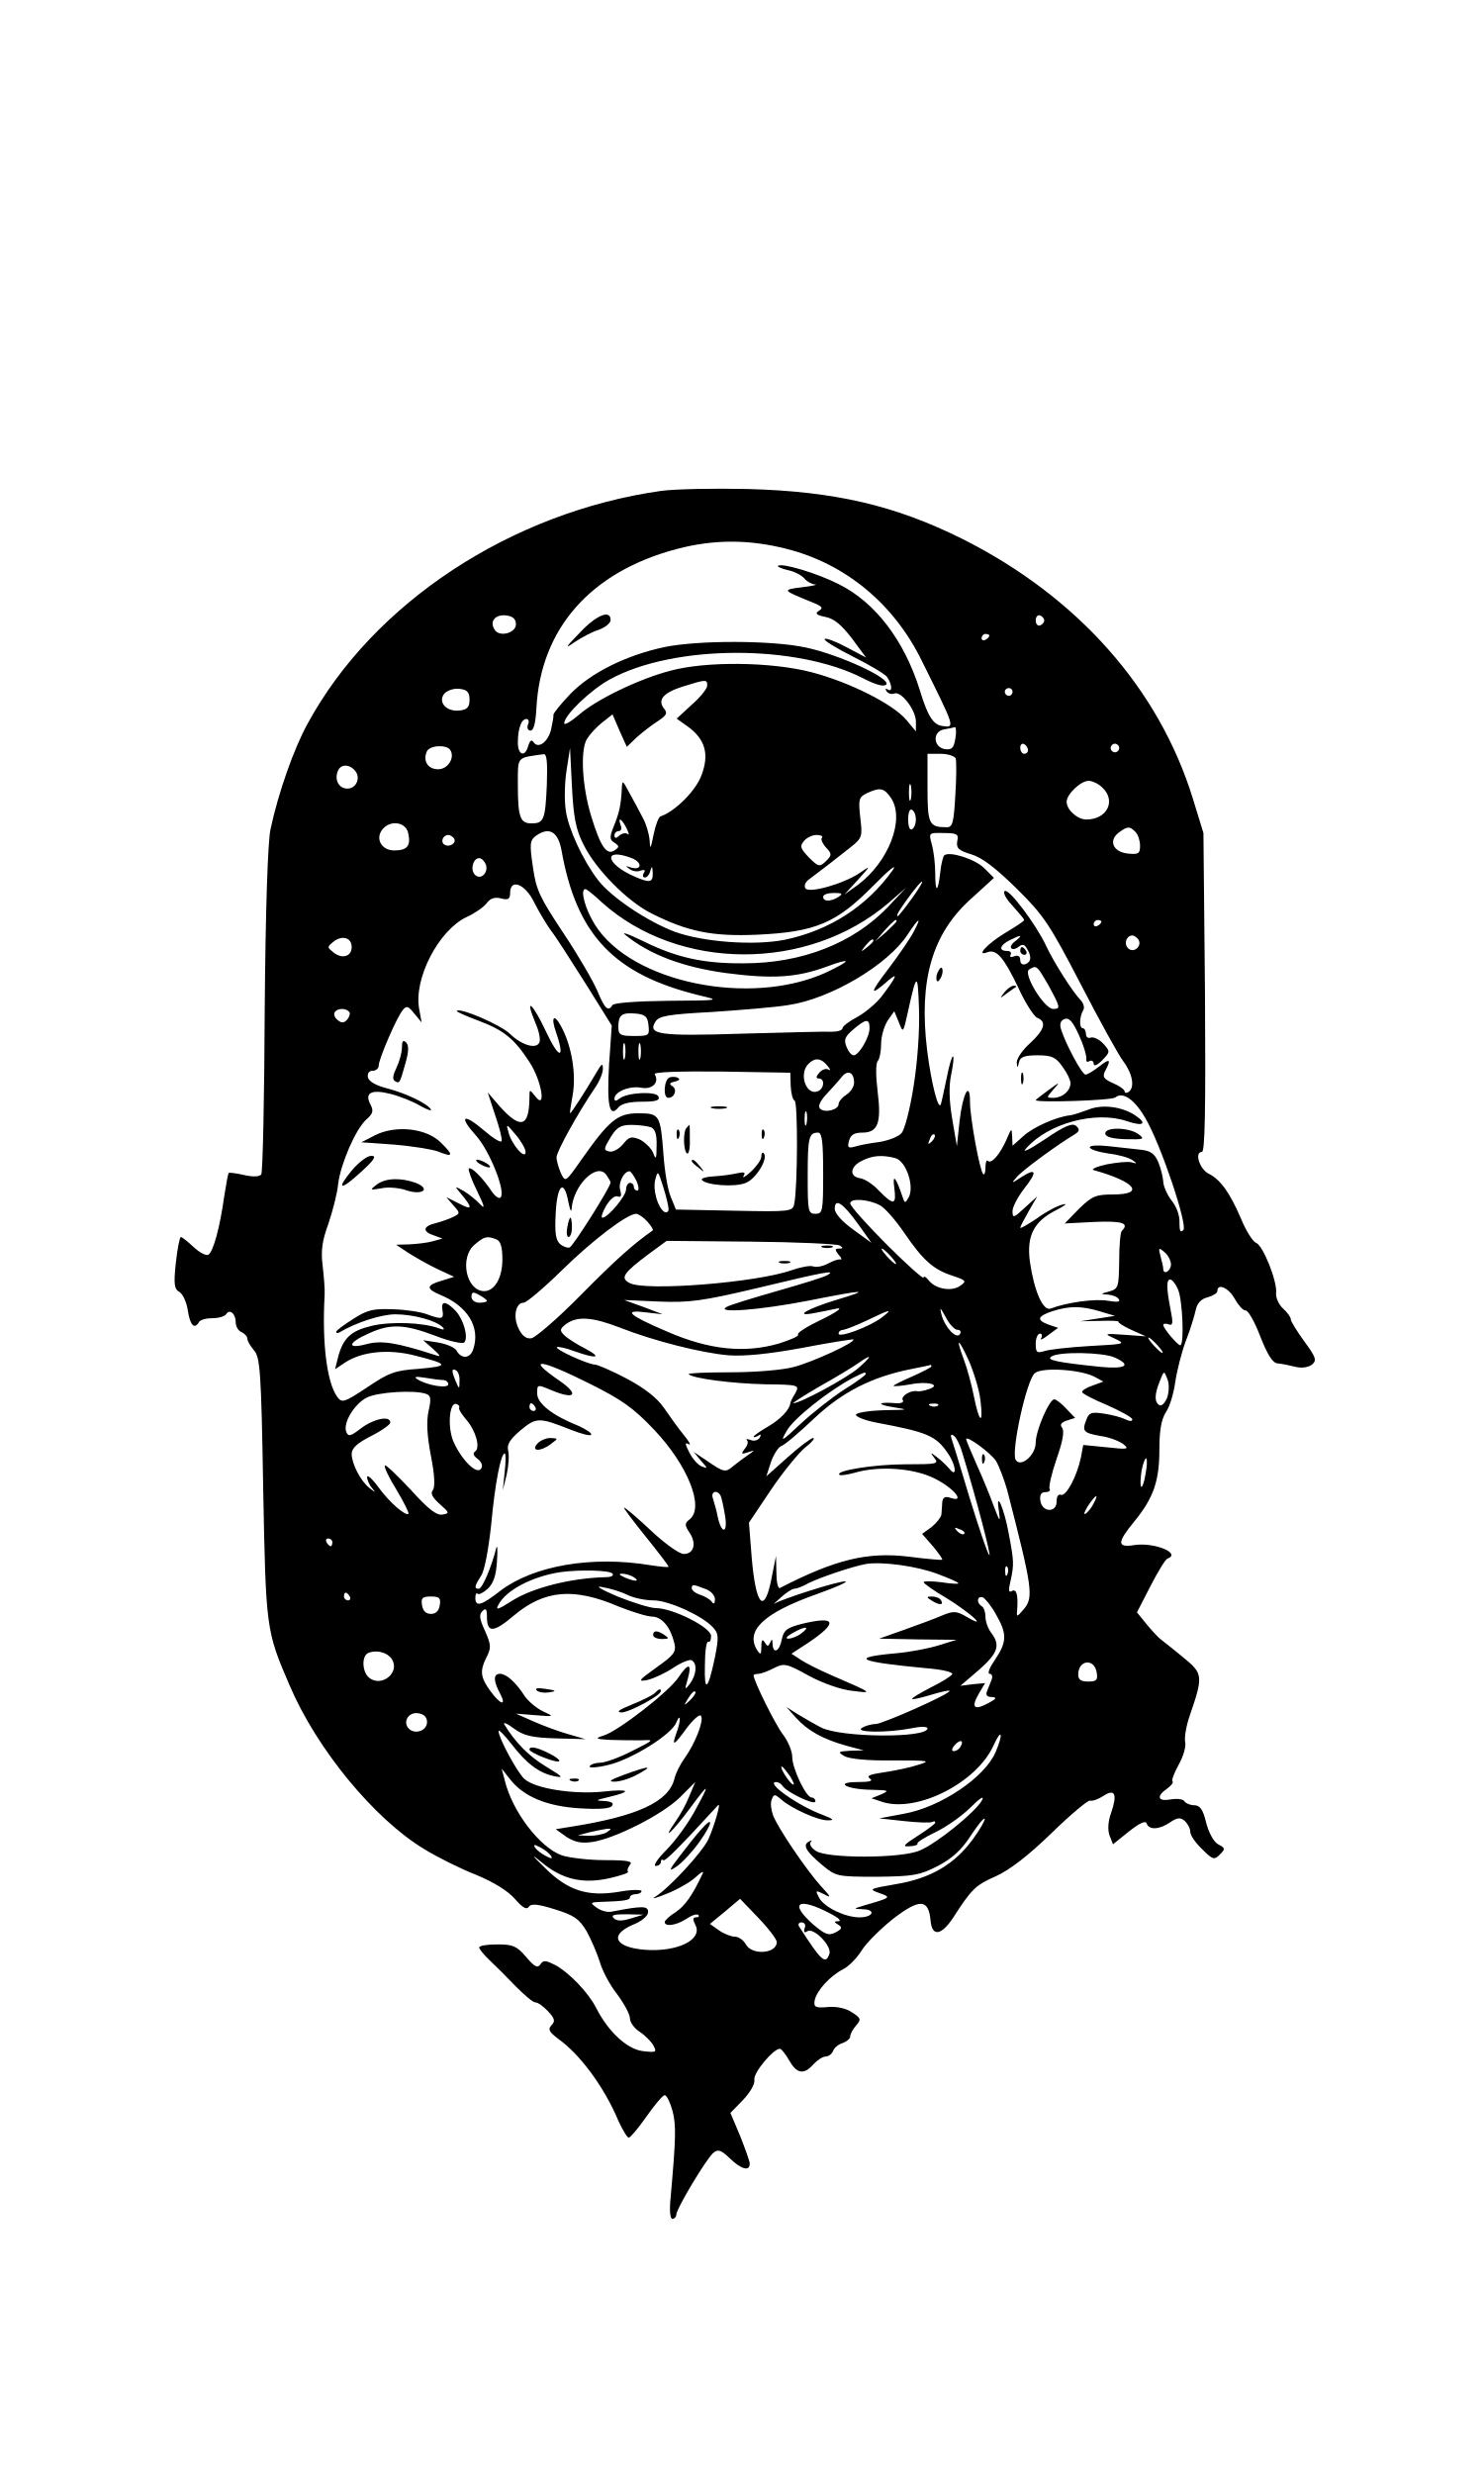
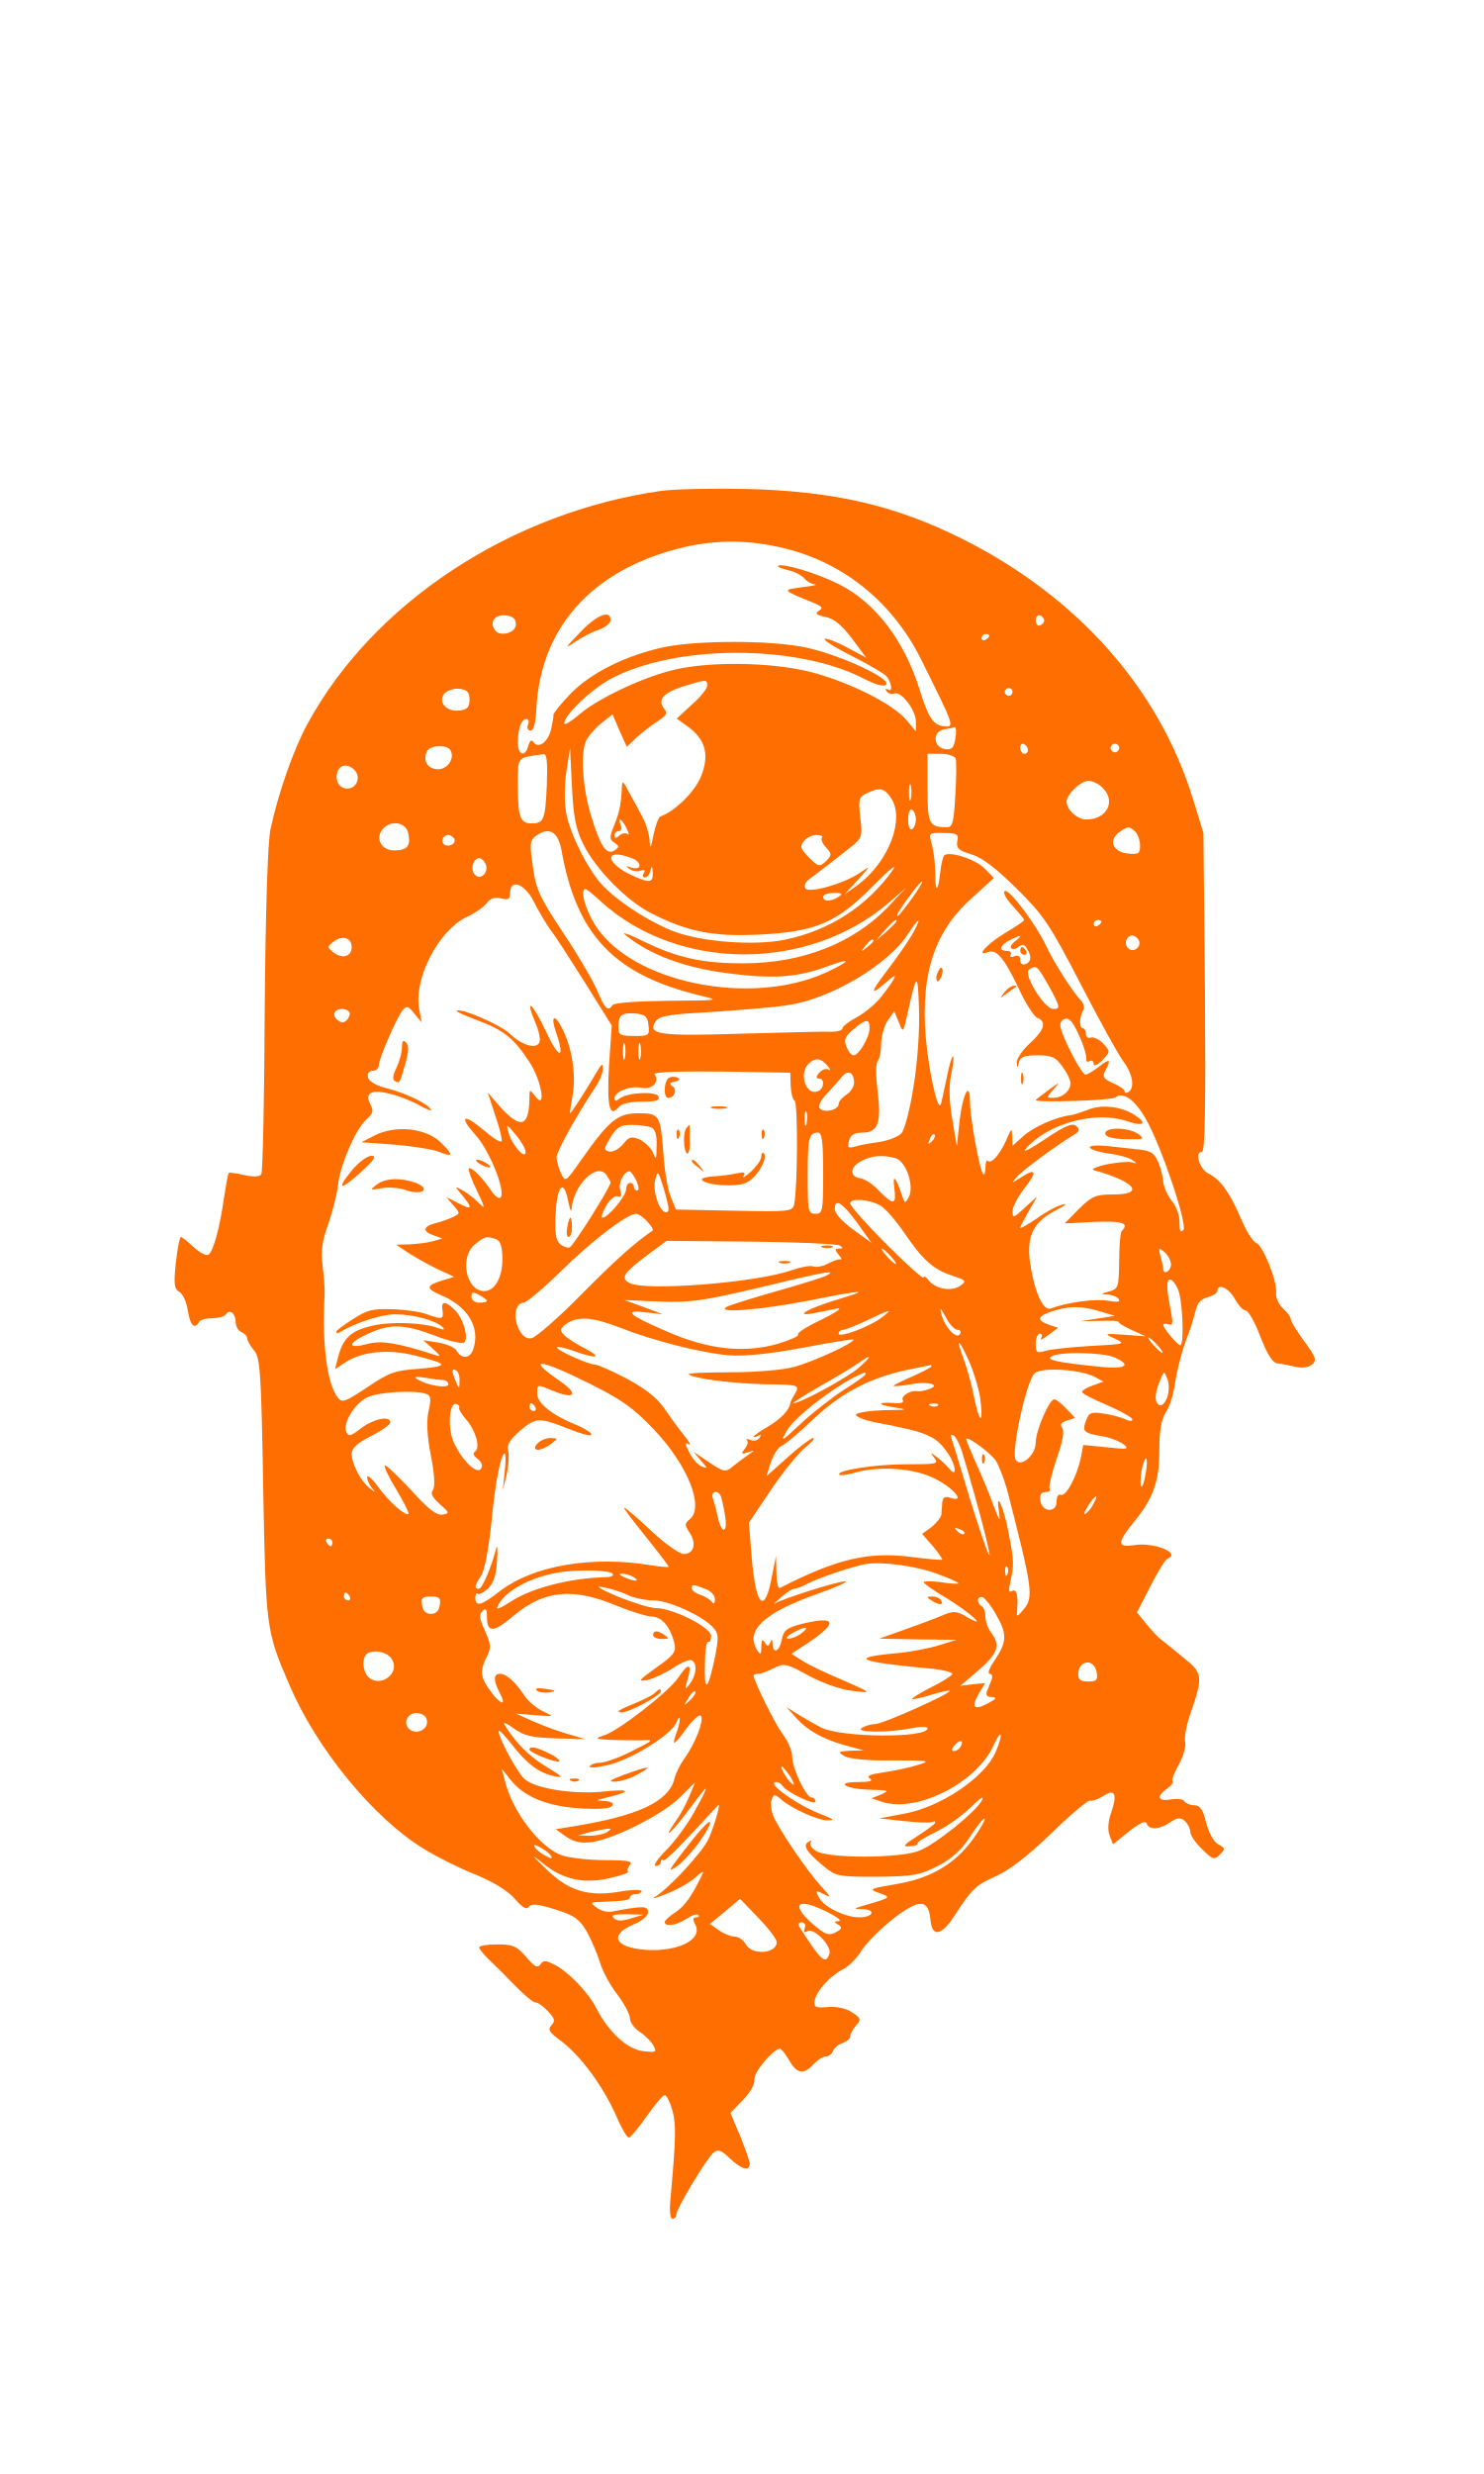
<svg xmlns="http://www.w3.org/2000/svg" version="1.0" width="384pt" height="640pt" viewBox="0 0 384 640" preserveAspectRatio="xMidYMid meet">
-   <g transform="translate(0,640) scale(0.1,-0.1)" fill="#000000" stroke="none">
+   <g transform="translate(0,640) scale(0.1,-0.1)" fill="#ff6e00" stroke="none">
    <path d="M1710 5130 c-387 -55 -744 -289 -914 -602 -35 -63 -76 -179 -96 -273 -7 -31 -13 -209 -15 -466 -1 -230 -5 -421 -9 -427 -4 -6 -20 -7 -43 -2 -21 5 -39 7 -41 6 -2 -2 -7 -30 -12 -62 -11 -79 -28 -142 -41 -150 -6 -3 -23 6 -38 20 -15 14 -30 26 -33 26 -3 0 -9 -30 -13 -67 -6 -55 -4 -68 9 -75 9 -5 19 -27 22 -48 6 -39 17 -50 29 -30 3 6 19 10 35 10 16 0 32 5 35 10 9 15 25 2 25 -21 0 -11 7 -22 15 -25 8 -4 15 -11 15 -17 0 -6 8 -19 17 -30 16 -17 19 -54 24 -356 7 -363 7 -369 68 -510 70 -165 219 -346 348 -424 34 -21 94 -51 135 -67 46 -19 83 -42 101 -63 19 -22 30 -28 35 -20 6 9 22 8 67 -6 51 -16 63 -24 83 -57 12 -22 27 -57 34 -79 6 -22 26 -60 45 -84 18 -24 33 -52 33 -62 0 -10 11 -26 25 -35 14 -9 30 -25 36 -36 9 -17 7 -18 -28 -14 -40 5 -89 50 -120 111 -20 40 -71 93 -107 112 -24 12 -30 13 -38 1 -7 -10 -15 -6 -37 20 -24 28 -34 32 -74 32 -26 0 -47 -3 -47 -8 0 -4 12 -19 28 -34 15 -14 45 -44 67 -67 22 -22 44 -41 50 -41 7 0 21 -10 33 -23 18 -19 19 -26 9 -36 -10 -11 -6 -17 17 -35 57 -40 120 -126 156 -212 11 -24 23 -44 27 -44 4 0 25 25 46 55 21 30 42 55 47 55 5 0 14 -18 20 -40 10 -36 9 -72 -5 -228 -3 -31 -1 -52 5 -52 5 0 10 5 10 11 0 15 78 145 96 160 12 10 20 7 42 -14 30 -29 52 -35 52 -14 0 6 -12 39 -25 72 l-25 59 33 34 c18 19 31 41 29 52 -3 18 49 80 66 80 4 0 15 -14 24 -30 20 -35 38 -38 63 -10 10 11 24 20 32 20 7 0 16 7 19 15 3 8 14 17 25 20 10 4 19 11 19 17 0 6 7 19 15 28 14 16 13 19 -10 34 -16 11 -41 16 -63 14 -32 -3 -37 0 -34 17 5 25 39 63 74 81 14 7 36 29 48 49 12 19 49 56 82 82 68 52 91 51 96 -6 4 -42 28 -38 59 9 47 73 57 83 109 106 36 16 84 53 144 111 50 49 95 86 100 85 6 -2 21 3 35 12 30 20 37 5 20 -44 -8 -22 -9 -44 -4 -58 l9 -23 41 33 c28 22 43 29 46 21 6 -18 34 -16 61 3 18 12 26 13 37 4 8 -7 15 -20 15 -29 0 -9 14 -29 31 -45 27 -27 31 -28 45 -14 15 15 15 17 -4 27 -11 6 -24 29 -31 56 -8 34 -16 45 -31 45 -10 0 -22 5 -25 10 -3 6 -19 8 -36 5 -33 -6 -38 8 -9 28 11 8 17 16 14 19 -3 3 5 23 16 43 12 21 19 47 17 57 -3 11 2 43 12 71 35 102 34 108 -18 150 -25 21 -51 41 -56 45 -6 4 -22 21 -37 39 l-26 32 35 68 c19 37 39 70 44 71 37 14 -35 43 -86 35 -45 -7 -45 6 0 61 50 61 65 105 65 186 0 50 5 78 17 97 10 14 20 49 24 77 4 28 16 76 27 106 12 30 23 67 26 81 4 18 14 29 31 33 14 4 25 11 25 16 0 22 30 8 45 -20 9 -16 21 -30 28 -30 7 0 24 -30 38 -67 19 -48 32 -69 45 -70 11 -1 31 -5 47 -9 16 -4 33 -1 42 6 13 11 10 19 -20 60 -19 26 -35 52 -35 57 0 6 -9 18 -20 28 -11 10 -19 28 -18 39 4 30 -34 125 -52 131 -8 3 -26 31 -39 63 -29 67 -53 101 -84 116 -23 12 -37 56 -17 56 8 0 10 109 8 413 l-4 412 -27 88 c-88 286 -299 523 -595 672 -176 88 -333 124 -557 130 -88 2 -189 0 -225 -5z m326 -150 c153 -39 278 -143 350 -291 86 -173 86 -172 52 -167 -23 3 -38 26 -58 93 -40 128 -115 227 -210 274 -55 28 -148 56 -157 47 -2 -2 9 -7 26 -11 16 -3 35 -13 42 -21 6 -8 19 -15 28 -16 9 0 -6 -4 -33 -7 -54 -7 -53 -7 28 -40 24 -10 27 -14 15 -21 -11 -7 -7 -11 17 -16 22 -4 42 -21 68 -55 l37 -50 -51 27 c-28 15 -53 24 -56 21 -4 -3 30 -24 74 -46 44 -22 84 -46 88 -53 13 -20 13 -39 2 -32 -7 4 -8 2 -4 -4 4 -6 13 -9 20 -6 18 7 56 -43 56 -73 l0 -25 -25 30 c-35 41 -146 97 -245 123 -104 27 -272 29 -365 4 -81 -21 -193 -75 -238 -115 -20 -17 -37 -27 -37 -21 0 21 69 87 119 114 165 90 482 91 655 2 33 -17 53 -22 59 -16 15 15 -122 78 -208 96 -88 19 -280 19 -366 1 -99 -21 -191 -67 -243 -121 -25 -26 -44 -50 -44 -54 1 -3 -2 -20 -6 -38 -8 -33 -34 -52 -46 -32 -5 6 -9 3 -13 -10 -8 -31 -27 -25 -27 8 0 36 9 61 22 61 6 0 8 -7 4 -15 -3 -8 0 -15 7 -15 8 0 13 20 15 58 11 206 140 353 364 412 95 25 186 25 284 0z m-701 -195 c0 -23 -43 -34 -55 -14 -14 21 1 40 29 37 18 -2 26 -9 26 -23z m1367 10 c0 -5 -5 -11 -11 -13 -6 -2 -11 4 -11 13 0 9 5 15 11 13 6 -2 11 -8 11 -13z m-142 -39 c0 -3 -4 -8 -10 -11 -5 -3 -10 -1 -10 4 0 6 5 11 10 11 6 0 10 -2 10 -4z m-730 -130 c0 -7 -18 -30 -40 -49 l-39 -36 28 -20 c46 -33 57 -72 36 -127 -15 -40 -68 -93 -106 -106 -5 -2 -13 -23 -18 -48 -7 -36 -9 -39 -10 -15 -1 17 -9 44 -18 60 -9 17 -24 46 -35 65 -17 32 -18 33 -19 10 -2 -43 -7 -64 -21 -98 -11 -28 -11 -34 2 -42 13 -9 13 -11 0 -20 -20 -13 -36 9 -60 88 -23 74 -29 168 -12 199 7 12 24 31 39 43 l28 22 18 -42 19 -42 26 25 c15 13 39 32 55 42 21 14 25 20 16 31 -19 23 -3 42 48 58 61 19 63 19 63 2z m-615 -36 c0 -19 -6 -26 -26 -28 -34 -4 -57 22 -39 44 8 8 25 14 39 12 20 -2 26 -9 26 -28z m1405 20 c0 -5 -4 -10 -10 -10 -5 0 -10 5 -10 10 0 6 5 10 10 10 6 0 10 -4 10 -10z m-148 -121 c-4 -24 -9 -29 -26 -27 -31 4 -34 45 -4 51 13 2 26 5 29 6 3 0 4 -13 1 -30z m188 -30 c0 -5 -4 -9 -10 -9 -5 0 -10 7 -10 16 0 8 5 12 10 9 6 -3 10 -10 10 -16z m234 0 c-3 -5 -10 -7 -15 -3 -5 3 -7 10 -3 15 3 5 10 7 15 3 5 -3 7 -10 3 -15z m-1729 1 c13 -20 -6 -50 -31 -50 -26 0 -40 20 -30 45 6 17 51 20 61 5z m345 -245 c31 -63 112 -146 176 -178 93 -47 157 -60 273 -55 152 7 205 30 300 126 41 42 64 60 51 41 -67 -94 -164 -156 -279 -180 -79 -16 -213 -6 -286 21 -71 27 -165 90 -198 134 -39 51 -77 133 -83 180 -4 25 -3 71 2 103 l9 58 5 -100 c4 -79 10 -111 30 -150z m-95 155 c-4 -92 -8 -100 -40 -100 -29 0 -35 16 -35 100 0 75 -4 69 67 79 8 1 10 -22 8 -79z m1058 68 c2 -7 2 -50 -1 -95 -4 -71 -7 -83 -22 -83 -46 0 -50 8 -50 101 l0 89 34 0 c19 0 36 -6 39 -12z m-1554 -32 c15 -18 3 -46 -20 -46 -22 0 -34 22 -25 45 7 19 30 19 45 1z m1438 -73 c-3 -10 -5 -2 -5 17 0 19 2 27 5 18 2 -10 2 -26 0 -35z m495 30 c37 -34 13 -83 -41 -83 -23 0 -51 25 -51 46 0 19 36 54 57 54 9 0 25 -7 35 -17z m-546 -28 c36 -55 -7 -165 -86 -224 l-35 -25 35 38 c34 38 34 38 5 18 -41 -28 -132 -54 -141 -40 -4 6 0 16 8 22 27 20 80 61 110 85 29 23 30 28 24 76 -5 47 -4 53 17 63 34 16 45 14 63 -13z m64 -55 c0 -10 -4 -22 -10 -25 -6 -4 -10 7 -10 25 0 18 4 29 10 25 6 -3 10 -15 10 -25z m-749 -22 c6 -13 8 -20 4 -16 -5 4 -14 3 -22 -3 -9 -9 -13 -8 -13 0 0 6 5 11 11 11 6 0 9 7 5 15 -8 23 2 18 15 -7z m-565 -12 c8 -34 -2 -46 -36 -46 -33 0 -50 31 -30 55 20 24 59 19 66 -9z m1882 2 c7 -7 12 -23 12 -36 0 -20 -4 -23 -32 -20 -38 4 -51 34 -22 55 22 16 27 16 42 1z m-1485 -48 c39 -219 136 -321 357 -375 55 -13 54 -13 -82 -14 -79 -1 -139 -5 -143 -11 -11 -18 -20 -10 -39 36 -11 26 -50 93 -88 150 -61 92 -71 112 -79 171 -9 60 -8 69 8 81 34 24 57 11 66 -38z m1024 24 c-3 -18 3 -24 36 -34 28 -8 64 -36 117 -88 71 -70 86 -93 166 -247 48 -93 98 -184 111 -201 24 -32 30 -68 13 -79 -5 -3 -10 -3 -10 2 0 4 -13 14 -30 21 -25 11 -28 17 -20 32 16 30 12 33 -16 11 -15 -12 -31 -21 -35 -21 -9 0 -51 78 -63 116 -5 15 -2 24 9 28 12 4 21 -7 37 -42 12 -26 20 -53 19 -61 -1 -7 2 -10 8 -6 6 3 11 0 11 -7 0 -7 9 -4 22 9 21 22 21 23 3 43 -10 11 -25 18 -32 16 -7 -3 -13 1 -13 9 0 8 -4 15 -8 15 -10 0 -9 30 1 47 4 6 1 17 -6 25 -21 21 -71 100 -90 141 -25 54 -96 149 -107 142 -6 -4 4 -21 20 -38 16 -18 30 -34 30 -37 0 -3 -23 -18 -50 -34 -46 -28 -77 -62 -44 -49 23 8 42 -15 79 -92 18 -40 41 -75 49 -78 25 -10 19 -31 -19 -66 -19 -17 -34 -39 -34 -49 1 -16 2 -16 6 1 3 13 15 17 48 17 37 0 47 -5 64 -29 12 -16 21 -35 21 -43 0 -20 -21 -38 -44 -38 -19 0 -19 0 0 22 18 20 17 20 -13 -2 -18 -13 -33 -25 -33 -26 0 -7 196 -1 206 7 19 16 50 -5 78 -54 40 -68 110 -277 98 -289 -8 -8 -10 -2 -10 20 1 17 -8 42 -21 57 -11 15 -21 37 -21 49 -1 11 -6 34 -13 50 -10 23 -20 29 -47 32 -19 2 -56 6 -82 9 -27 3 -48 2 -48 -3 0 -5 21 -12 48 -16 26 -3 54 -11 62 -17 13 -9 13 -10 -1 -6 -9 3 -38 0 -65 -5 -27 -6 -42 -13 -34 -15 108 -30 134 -63 50 -63 -44 0 -54 -4 -88 -37 l-37 -38 77 4 c72 3 91 -3 71 -23 -4 -3 -7 -39 -7 -78 -1 -68 -2 -72 -26 -79 -23 -6 -23 -7 -3 -8 12 -1 25 -6 28 -12 5 -7 -4 -8 -28 -4 -32 6 -106 -4 -148 -20 -20 -8 -43 45 -54 121 -9 67 10 104 67 133 24 12 32 19 18 15 -14 -3 -44 -19 -67 -36 -24 -16 -43 -27 -43 -24 0 3 10 22 22 43 l22 38 -32 -29 c-29 -27 -32 -28 -32 -9 0 11 14 37 30 58 35 44 32 55 -7 30 -26 -17 -27 -17 -13 -1 13 17 108 86 150 111 13 8 15 13 5 22 -10 9 -29 1 -81 -34 -40 -27 -61 -37 -49 -24 57 65 179 98 260 71 44 -15 55 -7 22 15 -35 23 -87 29 -122 14 -16 -6 -37 -13 -45 -14 -37 -4 -97 -31 -122 -54 l-28 -25 -1 25 c-1 22 -2 21 -15 -10 -17 -38 -39 -63 -48 -54 -3 4 -6 -4 -6 -17 0 -13 -3 -21 -6 -17 -9 9 -34 146 -34 186 0 58 -19 22 -27 -49 l-7 -65 -12 70 c-8 48 -9 84 -3 114 5 24 8 46 5 48 -2 3 -10 -22 -16 -54 -7 -32 -13 -62 -15 -68 -6 -23 -25 51 -36 138 -22 182 13 303 116 394 l57 52 -25 25 c-24 24 -91 45 -104 33 -3 -4 -8 -23 -10 -44 -6 -53 -13 -54 -13 -2 0 24 -4 58 -9 75 -8 30 -8 30 31 29 35 0 39 -3 35 -21z m-1302 7 c7 -12 -12 -24 -25 -16 -11 7 -4 25 10 25 5 0 11 -4 15 -9z m952 2 c-4 -3 1 -15 10 -25 16 -17 16 -20 0 -36 -16 -15 -19 -15 -44 10 -22 23 -24 29 -13 42 7 9 22 16 33 16 11 0 17 -3 14 -7z m-492 -53 c28 -11 26 -33 -3 -24 -14 5 -14 4 -3 -4 8 -6 21 -8 29 -4 10 3 13 1 8 -6 -4 -7 -3 -12 3 -12 5 0 12 8 14 18 4 13 5 11 6 -5 1 -26 -7 -28 -46 -11 -77 33 -84 77 -8 48z m-378 -16 c8 -21 -13 -42 -28 -27 -13 13 -5 43 11 43 6 0 13 -7 17 -16z m1102 -89 c-18 -25 -34 -45 -36 -45 -6 0 6 19 35 58 37 49 38 38 1 -13z m-978 -7 c12 -24 31 -56 43 -73 13 -16 53 -79 91 -139 l68 -109 -7 -101 c-6 -106 1 -139 24 -111 8 10 29 15 61 15 35 0 47 3 43 13 -5 15 -82 11 -101 -5 -9 -7 -13 -7 -13 0 0 18 40 34 70 28 28 -5 47 14 34 35 -3 6 64 8 173 7 l178 -3 1 -34 c1 -19 5 -36 10 -38 9 -3 8 -228 -1 -268 -4 -19 -11 -20 -155 -17 l-151 3 -13 32 c-8 18 -16 66 -19 108 -8 106 -10 109 -66 109 -53 0 -75 -18 -148 -122 -40 -57 -40 -57 -52 -32 -6 14 -11 32 -11 40 0 15 55 114 99 179 12 17 21 39 21 50 0 16 -3 14 -17 -10 -30 -51 -65 -105 -68 -105 -1 0 2 21 7 48 9 52 -2 123 -28 173 -20 39 -30 30 -15 -12 24 -70 8 -70 -25 0 -35 75 -58 96 -29 26 9 -20 14 -43 11 -51 -7 -19 -45 -9 -77 22 -24 23 -128 68 -137 59 -2 -2 23 -13 55 -25 67 -25 94 -47 134 -109 31 -48 43 -125 14 -87 -15 19 -15 19 -15 -5 -1 -75 -23 -81 -77 -21 l-31 36 19 -58 c11 -32 19 -62 17 -68 -2 -5 -23 8 -46 28 -54 46 -66 37 -20 -14 35 -39 78 -146 63 -160 -4 -4 -15 4 -24 18 -22 33 -52 63 -58 57 -2 -3 7 -29 22 -59 19 -39 21 -48 7 -33 -10 11 -29 26 -42 34 -24 13 -24 13 -9 -5 33 -39 32 -46 -2 -28 l-34 17 18 -21 c18 -20 18 -21 0 -30 -10 -5 -30 -12 -45 -16 -34 -8 -36 -22 -5 -32 l22 -8 -25 -7 c-14 -4 -41 -7 -60 -8 l-35 -1 30 -20 c17 -11 50 -30 75 -42 l45 -21 -32 -10 c-41 -12 -41 -21 -3 -37 70 -29 103 -83 85 -139 -7 -25 -30 -28 -43 -6 -4 9 -26 18 -48 22 l-39 6 25 -22 c21 -19 22 -22 5 -16 -99 32 -138 38 -176 28 -52 -14 -50 3 4 27 56 26 92 25 172 -5 38 -15 72 -22 76 -18 12 12 -1 59 -22 82 -25 26 -39 27 -34 1 4 -23 -2 -24 -40 -10 -15 6 -54 12 -87 13 -52 2 -67 -1 -104 -25 -24 -15 -44 -30 -44 -33 0 -4 3 -4 8 -2 43 26 109 47 145 47 46 0 105 -16 122 -33 7 -7 3 -8 -10 -3 -41 15 -124 18 -174 6 -54 -13 -74 -32 -87 -84 l-7 -28 27 18 c44 28 112 35 181 17 87 -22 88 -27 9 -34 -62 -4 -78 -10 -134 -48 -59 -39 -65 -41 -77 -25 -27 37 -40 138 -33 264 1 14 -2 48 -5 75 -5 38 -2 64 15 110 11 33 23 79 25 102 6 51 45 142 73 167 17 15 19 22 11 38 -17 31 2 41 52 28 24 -6 59 -20 77 -31 18 -10 30 -14 27 -9 -10 16 -65 42 -115 55 -28 7 -46 18 -48 28 -2 10 3 17 12 17 9 0 16 6 16 14 0 16 47 126 63 144 9 11 14 9 29 -10 l19 -23 -6 33 c-16 79 50 206 123 240 20 9 43 25 51 35 9 13 21 17 37 13 19 -5 24 -2 24 14 0 38 38 24 61 -22z m176 -2 c199 -179 533 -180 742 -2 l46 40 -49 -52 c-89 -92 -221 -144 -371 -144 -105 -1 -175 15 -260 57 -41 20 -60 26 -45 15 62 -50 148 -82 257 -97 121 -16 184 -12 261 16 67 25 67 17 -1 -15 -196 -89 -503 -26 -597 123 -26 41 -40 93 -25 93 3 0 22 -15 42 -34z m613 14 c-20 -13 -40 -13 -40 0 0 6 12 10 28 10 21 0 24 -2 12 -10z m150 -63 c0 -2 -12 -14 -27 -28 l-28 -24 24 28 c23 25 31 32 31 24z m45 -26 c-8 -16 -38 -60 -66 -97 -50 -65 -50 -74 0 -30 27 23 20 8 -18 -42 -14 -18 -43 -42 -63 -53 -21 -11 -38 -24 -38 -29 0 -5 -12 -9 -27 -9 -16 1 -120 -2 -233 -5 -215 -7 -245 -2 -224 31 9 15 33 19 145 25 74 5 163 12 199 18 109 16 258 104 309 183 29 44 37 48 16 8z m485 25 c0 -3 -4 -8 -10 -11 -5 -3 -10 -1 -10 4 0 6 5 11 10 11 6 0 10 -2 10 -4z m-1940 -66 c0 -24 -24 -32 -47 -14 -17 14 -17 14 0 28 23 18 47 10 47 -14z m1718 16 c-10 -7 -15 -16 -11 -19 3 -4 12 -2 19 4 9 7 15 6 20 -3 14 -21 13 -36 -2 -42 -8 -3 -14 1 -14 10 0 11 -6 14 -16 10 -8 -3 -12 -2 -9 4 3 6 -1 10 -9 10 -23 0 -19 15 7 28 30 15 35 14 15 -2z m318 3 c10 -17 -13 -36 -27 -22 -12 12 -4 33 11 33 5 0 12 -5 16 -11z m-686 -3 c0 -2 -8 -10 -17 -17 -16 -13 -17 -12 -4 4 13 16 21 21 21 13z m453 -115 c31 -57 32 -61 12 -61 -23 0 -79 92 -62 102 19 12 20 11 50 -41z m-349 -261 c-9 -58 -23 -112 -31 -121 -7 -9 -33 -19 -56 -23 -23 -3 -52 -8 -64 -12 -18 -5 -21 -3 -16 15 4 15 13 21 34 21 41 0 50 25 40 106 -5 40 -5 73 0 79 5 5 9 25 9 45 0 19 8 46 17 60 l17 24 12 -29 c11 -28 11 -28 23 26 23 105 26 105 29 9 2 -56 -4 -138 -14 -200z m-1461 193 c4 -3 2 -12 -4 -20 -9 -10 -15 -10 -25 -2 -8 6 -11 15 -8 20 6 11 28 12 37 2z m775 -35 c3 -27 1 -28 -37 -28 -36 0 -41 3 -41 23 0 32 9 38 45 35 24 -2 31 -8 33 -30z m572 -8 c0 -24 -28 -70 -41 -70 -6 0 -14 10 -19 23 -7 18 -3 26 18 44 33 28 42 29 42 3z m-633 -77 c-3 -10 -5 -2 -5 17 0 19 2 27 5 18 2 -10 2 -26 0 -35z m40 0 c-3 -10 -5 -2 -5 17 0 19 2 27 5 18 2 -10 2 -26 0 -35z m484 -20 c8 -9 9 -14 3 -10 -7 4 -17 0 -24 -8 -9 -10 -9 -15 -1 -15 16 0 14 -27 -3 -33 -30 -12 -50 45 -24 71 17 17 33 15 49 -5z m69 -44 c0 -10 -9 -24 -20 -31 -11 -7 -20 -18 -20 -24 0 -15 -36 -24 -48 -12 -6 6 0 20 17 38 14 15 32 35 39 44 16 20 32 12 32 -15z m-123 -106 c-3 -10 -5 -4 -5 12 0 17 2 24 5 18 2 -7 2 -21 0 -30z m-727 -73 c0 -22 -36 19 -44 50 -7 24 -6 24 18 -5 14 -16 26 -37 26 -45z m324 64 c11 -4 16 -19 15 -48 0 -35 -2 -38 -9 -18 -5 12 -21 27 -34 34 -22 9 -28 8 -44 -12 -10 -12 -26 -21 -35 -19 -16 4 -15 7 3 37 16 26 26 32 54 32 19 0 41 -3 50 -6z m446 -119 c0 -98 -1 -105 -20 -105 -19 0 -20 7 -20 98 0 100 3 112 27 112 10 0 13 -24 13 -105z m281 82 c-10 -9 -11 -8 -5 6 3 10 9 15 12 12 3 -3 0 -11 -7 -18z m-94 -43 c28 -8 50 -74 34 -102 -9 -16 -10 -15 -16 3 -17 51 -26 60 -21 23 6 -46 -1 -47 -39 -9 -15 17 -37 31 -49 33 -29 4 -27 30 4 45 27 14 53 16 87 7z m-737 -63 c-1 -13 -97 -165 -106 -168 -5 -2 -17 2 -25 9 -11 10 -14 29 -11 81 4 74 22 88 33 26 4 -19 7 -26 8 -17 4 61 64 121 89 90 6 -9 12 -18 12 -21z m67 4 c6 -14 7 -25 2 -25 -5 0 -9 5 -9 10 0 6 -4 10 -10 10 -5 0 -10 -8 -10 -17 0 -17 -47 -73 -61 -73 -5 0 0 14 9 30 10 17 23 28 30 25 9 -3 11 1 7 16 -6 18 9 49 24 49 3 0 11 -11 18 -25z m83 -73 c0 -7 -5 -10 -11 -7 -17 11 -31 58 -23 85 6 23 7 21 20 -20 8 -25 14 -51 14 -58z m547 10 c13 -7 40 -38 62 -70 49 -72 76 -96 125 -112 36 -12 38 -14 21 -26 -22 -16 -64 -9 -82 14 -7 9 -13 12 -13 7 0 -5 -43 33 -95 85 -52 52 -95 100 -95 107 0 14 47 11 77 -5z m-57 -48 l35 -49 -47 34 c-29 21 -48 42 -48 54 0 29 21 15 60 -39z m-545 6 c10 -11 16 -21 14 -23 -50 -35 -95 -75 -185 -166 -60 -61 -118 -111 -129 -113 -13 -2 -24 6 -33 25 -15 30 -8 67 13 67 7 0 51 37 97 82 80 79 171 148 194 148 6 0 19 -9 29 -20z m-391 -46 c11 -4 16 -19 16 -52 0 -47 -20 -82 -47 -82 -47 0 -65 88 -24 121 25 21 31 22 55 13z m889 -16 c9 -6 9 -8 -2 -8 -11 0 -11 -3 -1 -16 8 -8 9 -14 4 -12 -5 1 -19 -4 -32 -11 -13 -7 -30 -10 -38 -7 -7 3 -33 -2 -56 -10 -90 -32 -379 -55 -419 -33 -25 13 -16 26 51 76 l45 33 218 -2 c119 -1 223 -6 230 -10z m132 -28 c10 -11 16 -20 13 -20 -3 0 -13 9 -23 20 -10 11 -16 20 -13 20 3 0 13 -9 23 -20z m725 -21 c0 -17 -20 -29 -20 -11 0 4 -3 18 -7 32 -6 22 -5 24 10 11 9 -7 17 -22 17 -32z m-890 -28 c-8 -5 -67 -23 -130 -41 -63 -18 -122 -36 -130 -41 -30 -17 86 -8 210 16 151 30 167 30 73 2 -75 -23 -110 -44 -57 -34 18 3 45 9 60 12 16 3 -2 -10 -39 -28 -38 -18 -65 -35 -62 -39 4 -4 -19 -14 -51 -24 -88 -25 -179 -16 -287 31 -101 43 -117 58 -55 50 l43 -5 -50 19 -50 18 90 -4 c79 -3 111 1 255 35 174 42 207 48 180 33z m908 -36 c12 -26 17 -145 6 -145 -7 0 -43 43 -44 52 0 4 6 5 14 2 11 -4 12 3 5 38 -11 56 -11 78 -1 78 5 0 14 -11 20 -25z m-1788 -30 c0 -3 -9 -5 -20 -5 -11 0 -20 7 -20 15 0 13 4 14 20 5 11 -6 20 -13 20 -15z m1217 -75 c8 0 11 -5 7 -11 -9 -15 -40 18 -48 51 -5 20 -3 18 11 -7 9 -18 23 -33 30 -33z m368 48 l40 -12 -45 -7 -45 -7 52 1 c28 1 49 0 47 -2 -2 -2 13 -12 33 -21 l38 -17 -55 4 c-54 4 -54 3 -25 -10 29 -14 26 -14 -65 -19 -52 -3 -105 -9 -117 -13 -20 -6 -23 -4 -23 19 0 14 5 26 11 26 5 0 7 -5 3 -12 -4 -6 4 -3 18 8 l26 19 -24 8 c-33 12 -30 22 9 35 44 14 75 14 122 0z m-563 -16 c-31 -24 -112 -54 -112 -42 0 6 6 10 13 10 6 1 35 12 62 25 60 29 67 30 37 7z m-679 -26 c89 -35 212 -66 282 -72 40 -3 103 3 190 19 72 14 132 23 133 22 7 -7 -104 -58 -153 -71 -28 -8 -101 -14 -164 -14 -63 0 -112 -2 -109 -5 11 -11 112 -24 197 -26 89 -1 90 -2 79 -23 -7 -11 -13 -23 -13 -26 -2 -17 -25 -41 -57 -60 -21 -12 -38 -24 -38 -27 0 -2 5 -1 12 3 7 5 8 3 4 -5 -5 -7 -15 -10 -24 -6 -9 3 -13 3 -9 -1 4 -4 1 -14 -6 -22 -10 -13 -9 -15 8 -9 19 6 19 6 2 -6 -10 -7 -28 -20 -39 -29 -21 -18 -24 -18 -73 16 l-30 20 19 -23 c17 -19 18 -21 3 -15 -10 3 -25 20 -33 36 -12 23 -12 28 -2 22 7 -4 2 6 -12 23 -14 17 -37 49 -52 71 -18 26 -50 51 -97 76 -38 20 -75 36 -82 36 -19 1 -103 39 -98 45 3 2 23 -2 44 -10 59 -21 75 -18 30 6 -22 11 -47 27 -55 35 -12 12 -12 16 5 29 29 21 68 18 138 -9z m1392 -46 c10 -11 16 -20 13 -20 -3 0 -13 9 -23 20 -10 11 -16 20 -13 20 3 0 13 -9 23 -20z m-458 -142 c8 -66 -3 -60 -17 10 -6 31 -18 74 -26 95 -22 59 -15 58 13 -3 13 -30 27 -76 30 -102z m348 110 c44 -20 28 -30 -37 -24 -116 12 -142 18 -127 27 20 13 134 11 164 -3z m-665 -28 c-31 -26 -149 -90 -167 -90 -4 0 26 19 67 43 41 23 86 50 100 60 38 27 38 20 0 -13z m-693 -40 c82 -41 112 -62 166 -119 87 -92 130 -200 92 -231 -14 -11 -14 -15 0 -36 18 -28 10 -54 -16 -54 -11 0 -49 27 -84 60 -35 33 -67 60 -70 60 -3 0 22 -33 55 -74 33 -41 60 -76 60 -79 0 -2 -21 0 -47 4 -152 25 -302 -1 -388 -66 -50 -39 -65 -43 -65 -18 0 9 3 14 6 10 3 -3 15 3 26 13 15 14 22 35 24 72 2 29 1 44 -2 33 -12 -48 -36 -105 -45 -105 -13 0 -11 7 6 34 9 13 19 68 26 132 10 108 25 184 35 184 3 0 3 -21 0 -47 l-5 -48 10 40 c5 22 7 50 4 62 -4 16 4 29 32 53 41 34 48 34 131 1 28 -11 52 -17 52 -12 0 5 -15 14 -32 22 -68 27 -108 58 -108 84 0 24 0 24 36 9 62 -26 74 -12 22 24 -89 61 -53 58 79 -8z m883 45 c0 -2 -23 -14 -50 -26 -28 -12 -49 -23 -48 -24 2 -2 22 0 45 4 45 9 81 -2 45 -13 -11 -4 -24 -6 -28 -5 -17 4 -44 -13 -38 -23 4 -5 -4 -9 -17 -8 -47 4 -53 -3 -9 -10 43 -7 42 -7 -22 -8 -37 -1 -69 -6 -73 -11 -3 -5 21 -15 52 -21 133 -25 155 -34 186 -80 21 -30 24 -65 4 -40 -7 8 -21 22 -32 30 -18 14 -19 14 -7 -2 12 -15 6 -16 -75 -16 -78 0 -182 -16 -171 -27 2 -3 20 0 39 5 64 19 155 12 208 -15 50 -25 80 -63 41 -50 -15 5 -20 2 -22 -12 0 -10 -2 -24 -2 -31 -1 -7 -12 -21 -25 -32 l-25 -18 28 -32 c15 -18 26 -34 24 -35 -2 -1 -40 2 -86 8 -108 13 -190 -7 -334 -81 -5 -2 -9 16 -9 40 l-1 43 -10 -50 c-19 -104 -42 -84 -53 47 l-7 89 57 85 c31 46 71 95 88 109 18 14 27 25 21 25 -5 0 -35 -22 -66 -50 l-55 -49 12 37 c7 20 19 38 26 41 8 2 46 34 85 71 73 69 151 109 255 129 24 5 45 9 47 10 1 1 2 -1 2 -4z m-1221 -38 c0 -21 -1 -21 -9 -2 -12 28 -12 37 0 30 6 -3 10 -16 9 -28z m1644 11 l22 -12 -27 -10 c-16 -5 -28 -13 -28 -17 0 -4 29 -19 65 -34 36 -16 65 -32 65 -37 0 -5 -7 -5 -17 0 -10 5 -35 12 -56 15 -33 5 -39 3 -46 -16 -12 -30 -7 -34 38 -42 22 -3 47 -13 58 -21 16 -13 11 -14 -43 -8 l-61 6 -6 -32 c-10 -48 -38 -102 -52 -97 -6 3 -11 -4 -11 -17 1 -30 -38 -29 -42 2 -2 15 2 22 13 22 9 0 14 4 11 8 -3 5 5 40 18 78 16 45 21 73 14 81 -6 8 -2 13 12 18 l22 7 -23 24 c-12 13 -26 24 -31 24 -13 0 -48 -81 -48 -112 0 -33 -40 -66 -52 -44 -12 22 29 209 50 224 20 16 120 9 155 -10z m-593 7 c0 -2 -25 -21 -56 -40 -31 -20 -82 -60 -112 -88 -51 -48 -54 -49 -36 -18 18 32 108 103 170 136 32 16 34 17 34 10z m780 -61 c-6 -14 -14 -22 -20 -19 -13 8 -13 27 1 62 11 28 11 28 20 5 5 -13 4 -33 -1 -48z m-1874 46 c8 0 14 -5 14 -11 0 -12 -55 -3 -80 13 -10 6 -5 8 19 4 18 -3 40 -6 47 -6z m-43 -36 c12 -4 13 -13 6 -44 -6 -27 -4 -64 6 -116 10 -50 11 -81 5 -89 -7 -8 -1 -19 18 -36 25 -22 26 -24 7 -27 -15 -3 -37 14 -82 64 -35 37 -65 66 -67 63 -3 -3 10 -31 30 -63 19 -32 33 -60 31 -62 -7 -7 -50 30 -78 69 -16 22 -29 33 -29 26 0 -8 6 -21 13 -29 10 -12 9 -12 -6 0 -23 17 -47 63 -47 89 0 15 15 28 50 46 28 14 50 30 50 35 0 19 -43 10 -76 -15 -27 -21 -33 -22 -38 -9 -9 22 20 71 52 88 27 15 126 21 155 10z m85 -36 c-2 -3 7 -17 18 -30 25 -28 38 -74 23 -83 -6 -5 -4 -11 7 -19 10 -8 14 -18 9 -25 -10 -17 -48 19 -70 66 -18 37 -13 107 6 101 6 -2 9 -6 7 -10z m197 2 c3 -5 1 -10 -4 -10 -6 0 -11 5 -11 10 0 6 2 10 4 10 3 0 8 -4 11 -10z m1042 4 c-3 -3 -12 -4 -19 -1 -8 3 -5 6 6 6 11 1 17 -2 13 -5z m63 -122 c38 -124 76 -272 70 -265 -5 4 -27 71 -51 148 -23 77 -44 146 -47 154 -3 9 -1 12 6 7 6 -4 16 -23 22 -44z m87 -21 c8 -13 21 -47 29 -75 66 -256 69 -278 43 -309 -18 -21 -19 -21 -17 -2 3 40 -2 56 -14 49 -8 -5 -9 2 -3 27 9 42 9 49 -5 123 -12 66 -35 116 -25 56 4 -30 2 -27 -14 15 -10 28 -30 76 -45 109 -14 32 -26 60 -26 63 0 11 63 -35 77 -56z m387 -35 c-3 -21 -9 -35 -11 -32 -3 3 -2 21 1 42 4 20 10 34 12 31 3 -3 2 -21 -2 -41z m-1100 -54 c3 -5 8 -28 12 -52 8 -48 -9 -50 -19 -3 -3 16 -9 36 -12 46 -7 17 9 25 19 9z m966 -21 c-5 -11 -15 -23 -21 -27 -6 -3 -3 5 6 20 20 30 30 35 15 7z m-335 -79 c-3 -3 -11 0 -18 7 -9 10 -8 11 6 5 10 -3 15 -9 12 -12z m-1635 -22 c0 -5 -2 -10 -4 -10 -3 0 -8 5 -11 10 -3 6 -1 10 4 10 6 0 11 -4 11 -10z m1567 -82 c29 -11 53 -21 53 -24 0 -2 -20 -1 -45 3 -25 3 -45 3 -45 0 0 -3 26 -22 59 -41 63 -39 110 -82 53 -49 -27 16 -35 16 -64 4 -18 -8 -62 -24 -98 -37 l-65 -23 100 -2 100 -1 -45 -14 c-25 -8 -76 -18 -113 -21 -121 -11 -97 -22 85 -39 37 -3 65 -10 62 -15 -3 -5 -28 -21 -55 -34 -27 -14 -49 -27 -49 -30 0 -2 21 2 47 10 26 8 48 13 50 11 6 -6 -173 -86 -192 -86 -11 0 -27 -5 -35 -10 -19 -12 66 -13 128 -1 23 5 42 5 42 0 0 -26 -225 -24 -275 2 -16 8 -43 24 -60 34 l-30 19 25 -28 c30 -33 69 -55 130 -72 l45 -12 -35 -1 c-32 -2 -33 -3 -15 -14 13 -7 59 -12 124 -11 97 0 102 -1 65 -12 -21 -7 -61 -15 -88 -19 -35 -5 -45 -9 -35 -16 9 -6 0 -9 -31 -9 -63 0 -31 -19 35 -20 45 -1 47 -2 25 -12 l-25 -10 30 -10 c90 -27 243 51 286 147 21 46 26 31 5 -18 -28 -65 -142 -142 -237 -159 l-64 -12 65 -7 c36 -4 68 -5 73 -2 4 2 7 2 7 -2 0 -3 -20 -18 -45 -34 -38 -24 -41 -29 -21 -27 13 0 22 4 20 7 -2 3 19 16 46 29 27 13 68 41 91 64 25 25 37 32 30 19 -15 -29 -117 -112 -161 -130 -47 -21 -241 -21 -269 -1 -12 8 -18 18 -13 23 4 5 2 5 -5 1 -17 -9 -7 -26 35 -61 35 -29 38 -30 141 -30 95 1 111 4 158 28 36 19 61 41 84 77 18 27 34 48 37 45 2 -2 -11 -26 -30 -52 -47 -65 -109 -102 -199 -117 -70 -12 -72 -13 -44 -23 32 -11 31 -12 -35 -31 -33 -10 -34 -10 -7 -11 35 -1 26 -21 -9 -21 -37 0 -91 26 -104 50 -11 20 -10 21 12 10 20 -11 19 -8 -8 21 -37 41 -112 151 -124 184 -5 14 -7 32 -3 40 5 14 8 14 22 2 27 -25 99 -57 123 -56 18 0 15 3 -13 14 -63 23 -151 85 -120 85 5 0 13 -5 16 -10 10 -16 85 -52 85 -40 0 5 -4 10 -10 10 -14 0 -50 75 -50 105 0 15 -11 41 -24 58 -20 26 -76 139 -76 153 0 2 6 4 13 4 6 0 25 7 40 15 26 13 32 12 90 -20 35 -19 83 -36 112 -39 55 -7 56 -7 -55 41 -30 13 -66 31 -79 40 l-23 15 43 28 c79 53 73 71 -17 49 -38 -10 -46 -16 -51 -40 -6 -32 -23 -39 -24 -11 0 12 -2 13 -6 3 -5 -11 -7 -11 -14 0 -6 10 -9 7 -9 -11 0 -20 -2 -22 -10 -10 -33 51 15 97 153 146 51 18 84 33 74 33 -19 1 -162 -45 -182 -57 -6 -4 1 3 15 15 14 13 30 23 35 23 6 0 22 6 36 14 30 15 112 43 149 50 42 7 132 -5 187 -26z m180 0 c-3 -8 -6 -5 -6 6 -1 11 2 17 5 13 3 -3 4 -12 1 -19z m-1022 1 c4 -5 -4 -9 -17 -9 -90 -2 -189 -27 -243 -61 -37 -24 -44 -25 -35 -10 19 37 87 73 160 84 50 7 130 5 135 -4z m55 -9 c18 -12 2 -12 -25 0 -13 6 -15 9 -5 9 8 0 22 -4 30 -9z m-16 -46 c16 -8 46 -14 67 -14 39 0 127 -40 154 -70 15 -16 15 -26 5 -77 -18 -86 -28 -94 -26 -21 0 36 4 64 9 61 4 -2 7 4 7 15 0 22 -99 72 -143 72 -14 0 -59 14 -99 30 -47 20 -60 29 -38 24 19 -3 48 -12 64 -20z m200 16 c15 -5 26 -17 26 -27 0 -11 -3 -14 -8 -7 -4 6 -17 14 -29 18 -13 4 -23 12 -23 17 0 11 3 11 34 -1z m-919 -20 c3 -5 1 -10 -4 -10 -6 0 -11 5 -11 10 0 6 2 10 4 10 3 0 8 -4 11 -10z m696 -26 c35 -14 74 -26 87 -26 25 -1 47 -27 57 -69 5 -22 0 -30 -47 -63 -46 -33 -49 -37 -23 -32 17 4 47 18 68 32 21 14 42 22 47 19 15 -9 12 -38 -5 -61 -13 -17 -14 -16 -5 14 11 40 1 41 -25 2 -24 -36 -156 -139 -194 -150 -23 -7 -20 -9 19 -11 25 -1 61 -1 80 -1 34 2 33 1 -25 -28 -33 -17 -70 -30 -82 -30 -12 0 -24 -4 -27 -9 -4 -5 18 -4 47 3 61 14 165 79 177 110 12 29 12 3 0 -28 -13 -36 -6 -32 28 15 17 22 33 36 36 30 8 -12 -15 -71 -43 -110 -11 -15 -23 -39 -26 -53 -15 -59 -95 -96 -264 -123 l-43 -7 28 -20 c22 -14 39 -17 67 -13 59 9 181 71 226 115 l40 40 -16 -38 c-8 -20 -24 -49 -35 -64 -39 -56 -7 -26 38 35 51 69 53 67 9 -13 -17 -30 -48 -73 -71 -96 -22 -22 -35 -41 -27 -41 7 0 13 5 13 10 0 6 3 8 6 5 4 -5 39 30 142 142 9 10 -10 -55 -25 -88 -16 -34 -103 -128 -138 -149 -11 -7 3 -3 30 8 28 11 61 30 74 42 13 12 22 18 20 12 -26 -56 -46 -85 -70 -101 -16 -10 -29 -22 -29 -26 0 -13 30 -9 56 8 13 9 27 14 31 10 3 -3 1 -6 -6 -6 -8 0 -9 -5 -2 -19 21 -38 -45 -71 -129 -65 -79 6 -95 38 -32 65 23 9 39 23 39 33 0 16 -15 16 -93 1 -11 -3 -29 2 -40 10 -18 13 -17 14 11 15 59 2 75 4 75 12 0 4 7 8 15 8 8 0 15 4 15 8 0 4 -27 4 -59 -2 -81 -13 -131 3 -190 61 -36 35 -38 39 -9 15 53 -44 106 -56 174 -41 30 7 52 14 49 17 -3 3 0 11 5 18 9 9 -6 12 -65 12 -41 0 -91 6 -110 12 -57 19 -130 114 -149 195 l-8 30 22 -28 c35 -45 96 -70 181 -75 50 -3 79 -1 83 7 5 7 -3 11 -21 12 -24 1 -22 2 11 10 64 15 56 22 -16 14 -76 -7 -173 8 -201 33 -18 16 -67 106 -67 124 0 5 15 -10 33 -33 39 -51 72 -76 112 -84 25 -5 21 -1 -22 25 -45 27 -80 63 -108 109 -4 7 7 3 24 -10 26 -19 46 -24 109 -26 l77 -2 -45 13 c-25 7 -65 22 -90 33 l-45 20 50 -4 c50 -4 50 -4 20 10 -17 8 -38 26 -47 39 -24 37 -48 58 -64 58 -18 0 -18 -18 1 -53 16 -31 0 -27 -25 7 -26 35 -29 52 -13 85 15 29 14 35 -2 72 -14 30 -16 42 -7 51 9 9 12 6 12 -14 0 -43 17 -42 70 3 79 66 154 73 271 23z m-463 4 c-2 -15 -10 -23 -23 -23 -13 0 -21 8 -23 23 -3 18 1 22 23 22 22 0 26 -4 23 -22z m1439 -24 c29 -50 29 -71 -2 -117 -14 -20 -21 -37 -14 -37 6 0 8 -7 5 -15 -3 -8 -9 -22 -12 -30 -4 -10 0 -15 12 -15 15 -1 12 -5 -9 -16 -37 -20 -45 -11 -24 25 l16 27 -32 -3 -32 -4 48 41 c50 44 56 64 32 96 -8 10 -15 29 -15 41 0 12 -4 25 -10 28 -14 9 -12 27 3 23 6 -3 22 -22 34 -44z m-503 -49 c-10 -8 -26 -14 -34 -14 -9 0 -4 6 10 14 33 19 49 19 24 0z m-1060 -67 c22 -35 -27 -74 -59 -48 -18 15 -20 56 -2 64 22 9 50 1 61 -16z m1824 -36 c3 -18 -1 -22 -22 -22 -19 0 -26 5 -26 18 0 39 43 43 48 4z m-1052 -70 c-17 -16 -18 -16 -5 5 7 12 15 20 18 17 3 -2 -3 -12 -13 -22z m-681 -57 c0 -22 -31 -33 -47 -17 -17 17 -1 44 24 40 15 -2 23 -10 23 -23z m1380 -64 c-3 -6 -11 -11 -17 -11 -6 0 -6 6 2 15 14 17 26 13 15 -4z m-440 -77 c9 -15 12 -23 6 -20 -11 7 -35 46 -28 46 3 0 12 -12 22 -26z m-475 -144 c-8 -5 -28 -9 -45 -9 l-30 1 30 8 c17 4 37 8 45 9 13 1 13 0 0 -9z m-144 -61 c4 -8 1 -8 -14 0 -12 6 -24 16 -28 22 -4 8 -1 8 14 0 12 -6 24 -16 28 -22z m584 -223 c0 -30 -64 -35 -80 -6 -6 11 -19 20 -28 20 -10 0 -28 7 -41 16 l-24 17 39 32 39 33 47 -49 c27 -28 48 -56 48 -63z m140 73 c19 -10 28 -18 20 -19 -12 0 -13 -2 -1 -9 11 -7 10 -11 -7 -20 -18 -9 -26 -6 -57 20 -65 57 -40 73 45 28z m-518 -12 c-23 -7 -36 -7 -44 1 -8 8 1 10 33 10 l44 -1 -33 -10z m450 -25 c-3 -10 -1 -13 7 -8 16 11 65 -39 57 -59 -10 -28 -21 -18 -78 71 -4 6 -1 11 6 11 8 0 12 -7 8 -15z" />
    <path d="M1500 4763 c-38 -39 -40 -43 -13 -24 18 12 46 27 63 32 16 6 30 17 30 25 0 28 -37 13 -80 -33z" />
    <path d="M2426 3884 c-4 -9 -4 -19 -1 -22 2 -3 7 3 11 12 4 9 4 19 1 22 -2 3 -7 -3 -11 -12z" />
    <path d="M2599 3833 c-13 -17 -13 -17 6 -3 11 8 22 16 24 17 2 2 0 3 -6 3 -6 0 -17 -8 -24 -17z" />
    <path d="M2642 3610 c0 -14 2 -19 5 -12 2 6 2 18 0 25 -3 6 -5 1 -5 -13z" />
    <path d="M2860 3468 c0 -9 18 -14 53 -15 47 -1 50 0 33 13 -25 18 -86 19 -86 2z" />
    <path d="M1040 3690 c0 -14 -7 -37 -14 -52 -9 -18 -11 -30 -5 -34 13 -8 13 -8 28 45 9 31 9 47 2 54 -8 8 -11 4 -11 -13z" />
    <path d="M1733 3613 c-15 -5 -18 -53 -4 -53 17 0 24 22 11 30 -9 6 -8 9 6 12 10 2 15 6 9 9 -5 4 -16 4 -22 2z" />
    <path d="M1843 3533 c9 -2 25 -2 35 0 9 3 1 5 -18 5 -19 0 -27 -2 -17 -5z" />
    <path d="M1777 3483 c-10 -9 -9 -61 1 -67 4 -2 8 13 7 35 0 21 0 39 -1 39 0 0 -4 -3 -7 -7z" />
    <path d="M970 3463 l-35 -18 85 -6 c47 -4 98 -12 114 -18 39 -16 41 -10 6 24 -38 37 -117 45 -170 18z" />
    <path d="M1751 3464 c0 -11 3 -14 6 -6 3 7 2 16 -1 19 -3 4 -6 -2 -5 -13z" />
    <path d="M1971 3464 c0 -11 3 -14 6 -6 3 7 2 16 -1 19 -3 4 -6 -2 -5 -13z" />
    <path d="M1970 3408 c0 -8 -12 -25 -27 -39 -14 -13 -23 -18 -19 -11 6 9 2 11 -16 7 -13 -3 -40 -7 -60 -8 -20 -1 -34 -5 -32 -9 9 -14 86 -20 114 -8 27 11 59 64 46 77 -3 3 -6 0 -6 -9z" />
    <path d="M911 3373 c-43 -52 -30 -54 24 -4 34 31 40 41 26 41 -11 0 -33 -17 -50 -37z" />
    <path d="M1240 3390 c8 -5 20 -10 25 -10 6 0 3 5 -5 10 -8 5 -19 10 -25 10 -5 0 -3 -5 5 -10z" />
    <path d="M1790 3396 c0 -2 8 -10 18 -17 15 -13 16 -12 3 4 -13 16 -21 21 -21 13z" />
    <path d="M974 3335 c-18 -14 -17 -14 13 -9 18 4 47 1 64 -5 42 -14 65 3 25 19 -39 14 -79 13 -102 -5z" />
    <path d="M2640 3940 c0 -5 5 -10 11 -10 5 0 7 5 4 10 -3 6 -8 10 -11 10 -2 0 -4 -4 -4 -10z" />
    <path d="M1468 3225 c-3 -14 -1 -25 3 -25 5 0 9 11 9 25 0 14 -2 25 -4 25 -2 0 -6 -11 -8 -25z" />
    <path d="M2128 3173 c6 -2 18 -2 25 0 6 3 1 5 -13 5 -14 0 -19 -2 -12 -5z" />
    <path d="M2018 3133 c6 -2 18 -2 25 0 6 3 1 5 -13 5 -14 0 -19 -2 -12 -5z" />
    <path d="M1390 2665 c-17 -20 9 -21 36 0 19 14 19 14 -2 15 -12 0 -27 -7 -34 -15z" />
    <path d="M2541 2624 c0 -11 3 -14 6 -6 3 7 2 16 -1 19 -3 4 -6 -2 -5 -13z" />
    <path d="M2410 2260 c20 -13 33 -13 25 0 -3 6 -14 10 -23 10 -15 0 -15 -2 -2 -10z" />
    <path d="M1690 2170 c0 -5 10 -10 23 -10 18 0 19 2 7 10 -19 13 -30 13 -30 0z" />
    <path d="M1389 2027 c5 -5 19 -7 32 -5 20 3 19 5 -9 9 -20 3 -29 2 -23 -4z" />
    <path d="M1694 2020 c-6 -6 -33 -19 -60 -30 -32 -13 -41 -19 -26 -20 20 0 102 44 102 55 0 8 -5 6 -16 -5z" />
    <path d="M1370 1874 c0 -8 71 -36 77 -30 3 2 -9 12 -26 20 -31 16 -51 20 -51 10z" />
    <path d="M1615 1809 c-35 -13 -43 -18 -25 -18 14 0 41 8 60 19 43 23 31 23 -35 -1z" />
    <path d="M1478 1793 c7 -3 16 -2 19 1 4 3 -2 6 -13 5 -11 0 -14 -3 -6 -6z" />
    <path d="M1814 1667 c-11 -12 -35 -42 -54 -67 -30 -39 -31 -43 -10 -29 14 9 40 37 59 63 35 49 39 72 5 33z" />
  </g>
</svg>
